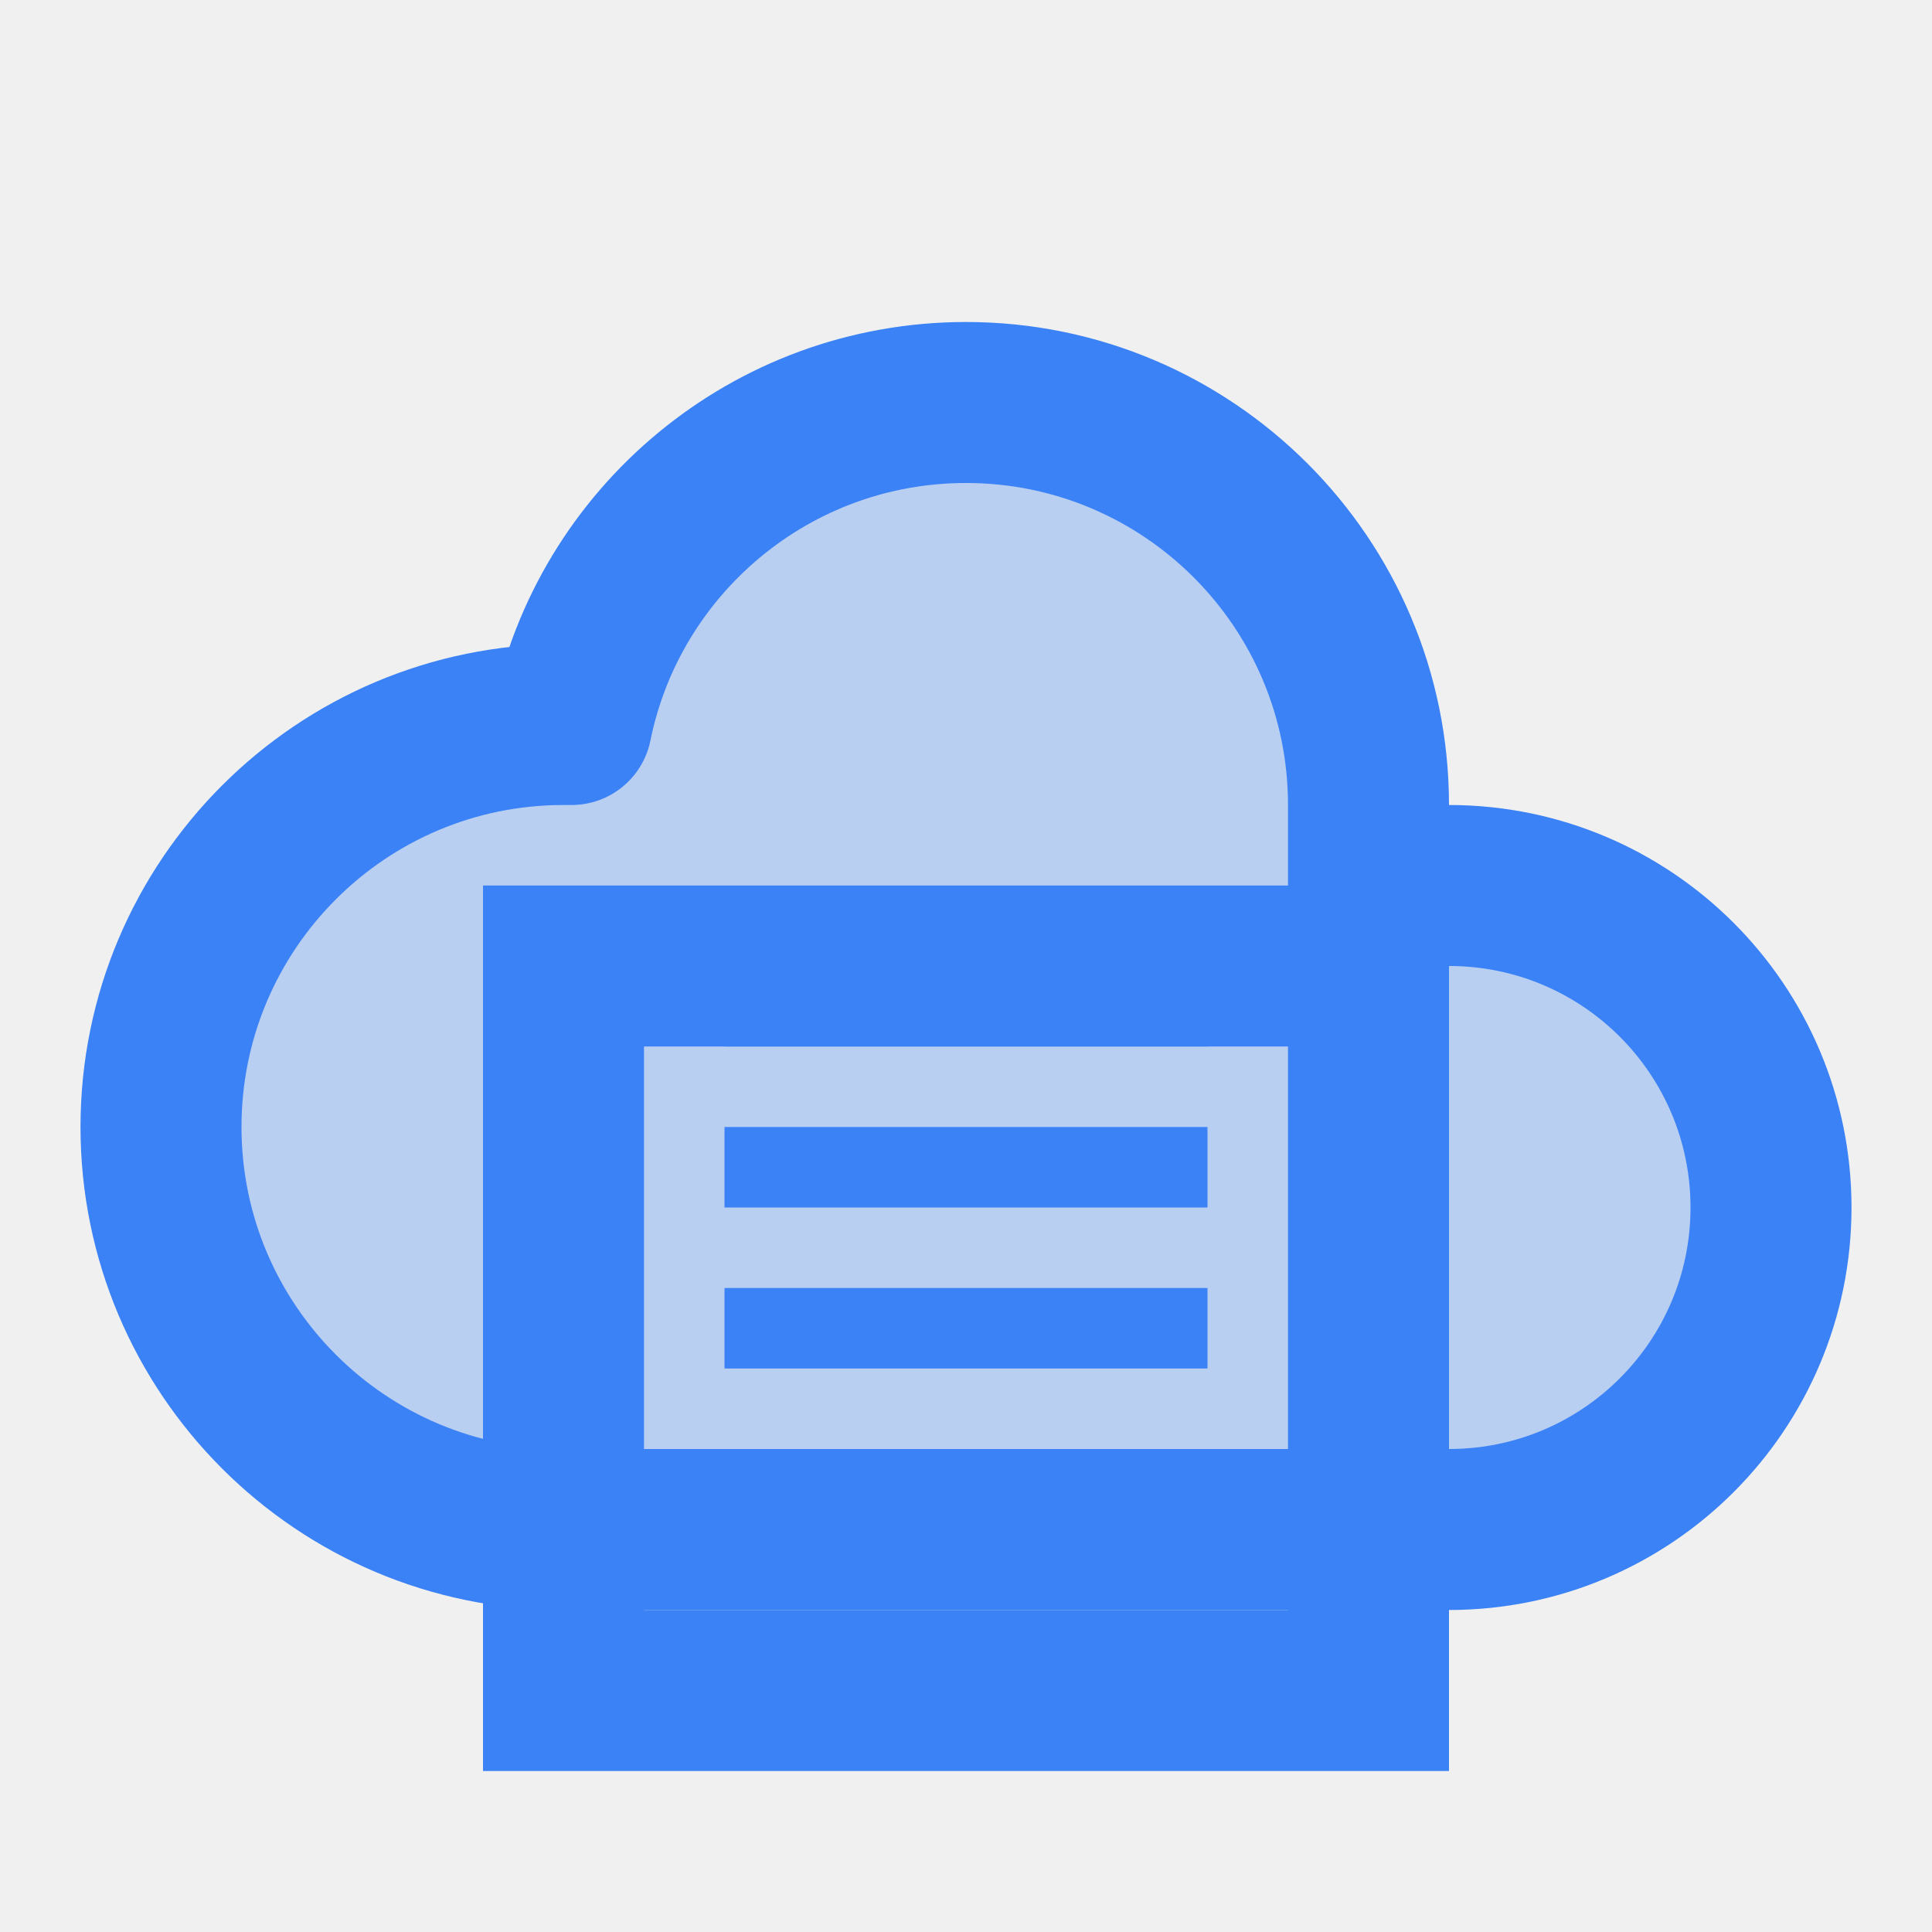
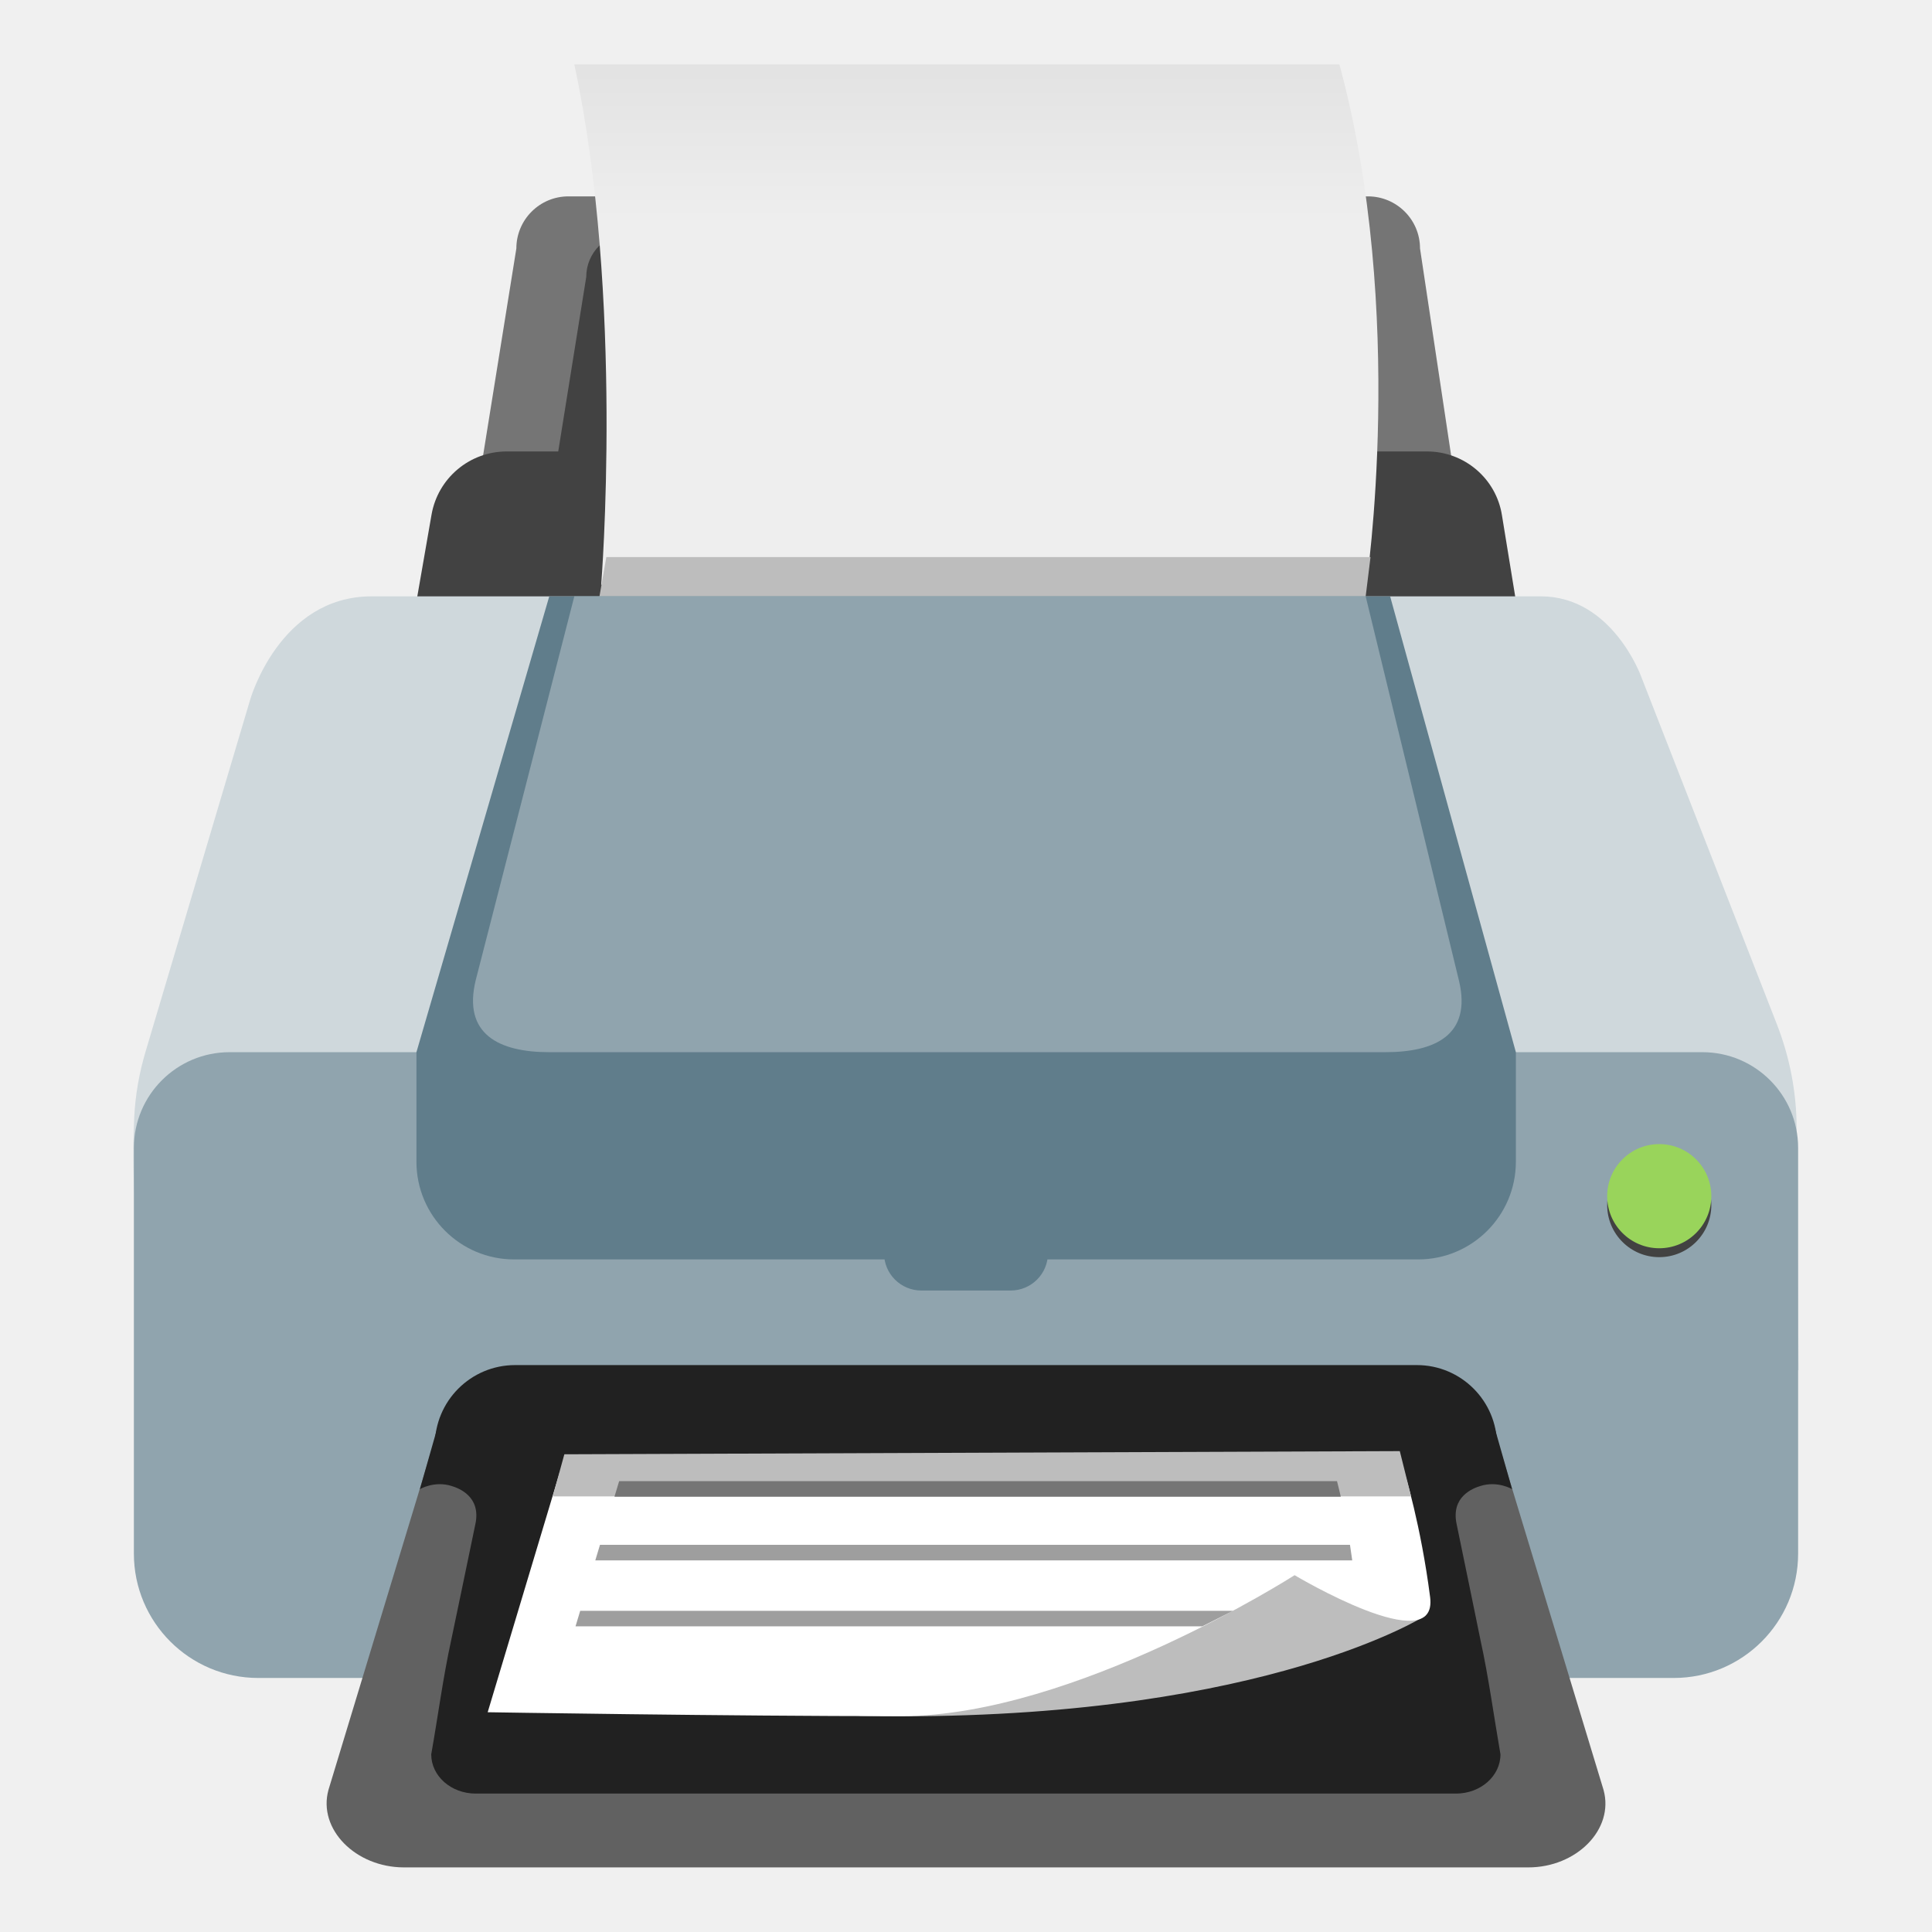
- <svg xmlns="http://www.w3.org/2000/svg" width="256" height="256" viewBox="0 0 24 24">
-   <g fill="#3b82f6">
-     <path d="M7 19h11c2.21 0 4 -1.79 4 -4c0 -2.21 -1.79 -4 -4 -4h-1v-1c0 -2.76 -2.24 -5 -5 -5c-2.42 0 -4.44 1.72 -4.9 4h-0.1c-2.76 0 -5 2.24 -5 5c0 2.76 2.24 5 5 5Z" fill-opacity="0.3" stroke="#3b82f6" stroke-width="2" stroke-linecap="round" stroke-linejoin="round" />
-     <path d="M6 11h12v11H6V11ZM8 13v7h8v-7H8Z" fill-rule="evenodd" />
-     <path d="M9 12h6v1H9V12ZM9 14h6v1H9V14ZM9 16h6v1H9V16ZM9 18h6v1H9V18Z" />
-   </g>
+ <svg xmlns="http://www.w3.org/2000/svg" width="256" height="256" viewBox="0 0 128 128">
+   <path fill="#757575" d="M98.27 44.34H29.73l4.48-27.88c0-1.9 1.54-3.45 3.45-3.45h52.97c1.9 0 3.45 1.54 3.45 3.45z" />
+   <path fill="#424242" d="M92.94 41.9H35.06l3.78-23.55c0-1.61 1.3-2.91 2.91-2.91h44.74c1.61 0 2.91 1.3 2.91 2.91z" />
+   <path fill="#424242" d="M94.54 29.91H33.57c-2.46 0-4.56 1.77-4.98 4.19L26.8 44.38h74.38l-1.67-10.23c-.38-2.45-2.5-4.24-4.97-4.24" />
+   <linearGradient id="SVGIQp54dpO" x1="64.684" x2="64.684" y1="30.827" y2="2.137" gradientUnits="userSpaceOnUse">
+     <stop offset=".566" stop-color="#EEE" />
+     <stop offset="1" stop-color="#E0E0E0" />
+   </linearGradient>
+   <path fill="url(#SVGIQp54dpO)" d="M39.83 38.74h50.69s2.69-18-1.78-34.47H38.05c3.32 15.47 1.78 34.47 1.78 34.47" />
+   <path fill="#BDBDBD" d="m39.01 43.56l51.05-.64l.74-6.01H40.17z" />
+   <path fill="#CFD8DC" d="M119.16 90.78H14.88c-5.6 0-6.27-10.22-5.99-16.69c.07-1.52.33-3.01.77-4.47l6.91-23.25s1.93-6.86 8.05-6.86h77.47c4.73 0 6.64 5.31 6.64 5.31l9 23.06c.84 2.16 1.29 4.46 1.3 6.79z" />
+   <path fill="#90A4AE" d="M110.89 111.17H17.11c-4.55 0-8.24-3.69-8.24-8.24V76.05c0-3.5 2.84-6.34 6.34-6.34h97.58c3.5 0 6.34 2.84 6.34 6.34v26.88c0 4.55-3.69 8.24-8.24 8.24" />
+   <path fill="#607D8B" d="M92.1 39.51H36.39l-8.8 30.2v7.26c0 3.57 2.9 6.47 6.47 6.47h59.9c3.57 0 6.47-2.9 6.47-6.47v-7.26z" />
+   <path fill="#90A4AE" d="m31.52 64.93l6.53-25.42h52.43l6.19 25.5c.83 3.56-1.59 4.7-4.89 4.7H36.39c-3.33 0-5.75-1.19-4.87-4.78" />
+   <circle cx="109.93" cy="79.84" r="3.45" fill="#424242" />
+   <circle cx="109.93" cy="79.25" r="3.45" fill="#99D45B" />
+   <path fill="#616161" d="M106.24 118.59L98.87 94.3H29.13l-7.37 24.29c-.71 2.6 1.8 5.13 5.01 5.13h74.47c3.2.01 5.72-2.52 5-5.13" />
+   <path fill="#212121" d="M96.5 100.95c-.37-1.8 1.09-2.35 1.58-2.5c1.15-.36 2.1.21 2.1.21l-1.24-4.36H29.06l-1.24 4.36s.95-.57 2.1-.21c.49.15 1.95.7 1.58 2.5c-.32 1.57-1.6 7.68-1.6 7.68c-.55 2.51-.88 5.07-1.33 7.6c0 1.44 1.32 2.6 2.95 2.6h64.94c1.63 0 2.95-1.16 2.95-2.6c-.44-2.53-.78-5.09-1.33-7.6c.01 0-1.26-6.11-1.58-7.68" />
+   <path fill="#BDBDBD" d="M55.4 106.09s-20.05 7.62 4.29 7.62s34.75-6.67 34.75-6.67l-5.63-5.46l-28.07 2.61z" />
+   <path fill="#FFF" d="M93.06 97.59H37.07l-4.76 15.85s15.89.26 27.39.26s26.07-9.34 26.07-9.34s9.51 5.68 8.98 1.46c-.62-4.82-1.69-8.23-1.69-8.23" />
+   <path fill="#BDBDBD" d="m93.49 99.14l-.75-3l-55.35.21l-.77 2.79z" />
+   <path fill="#9E9E9E" d="M81.69 106.72H38.44l-.31 1.03h41.52zm-41.94-4.37l-.31 1.03h50.15c-.05-.35-.1-.7-.15-1.03z" />
+   <path fill="#757575" d="M88.58 98.13H41.02l-.31 1.03h48.12c-.09-.39-.17-.73-.25-1.03" />
+   <path fill="#607D8B" d="M66.96 85.5h-5.92c-1.36 0-2.47-1.1-2.47-2.47v-.4c0-1.36 1.1-2.47 2.47-2.47h5.92c1.36 0 2.47 1.1 2.47 2.47v.4c0 1.37-1.11 2.47-2.47 2.47" />
+   <path fill="#212121" d="M93.87 90.44H34.13c-2.94 0-5.32 2.38-5.32 5.32h70.37c.01-2.94-2.38-5.32-5.31-5.32" />
</svg>
